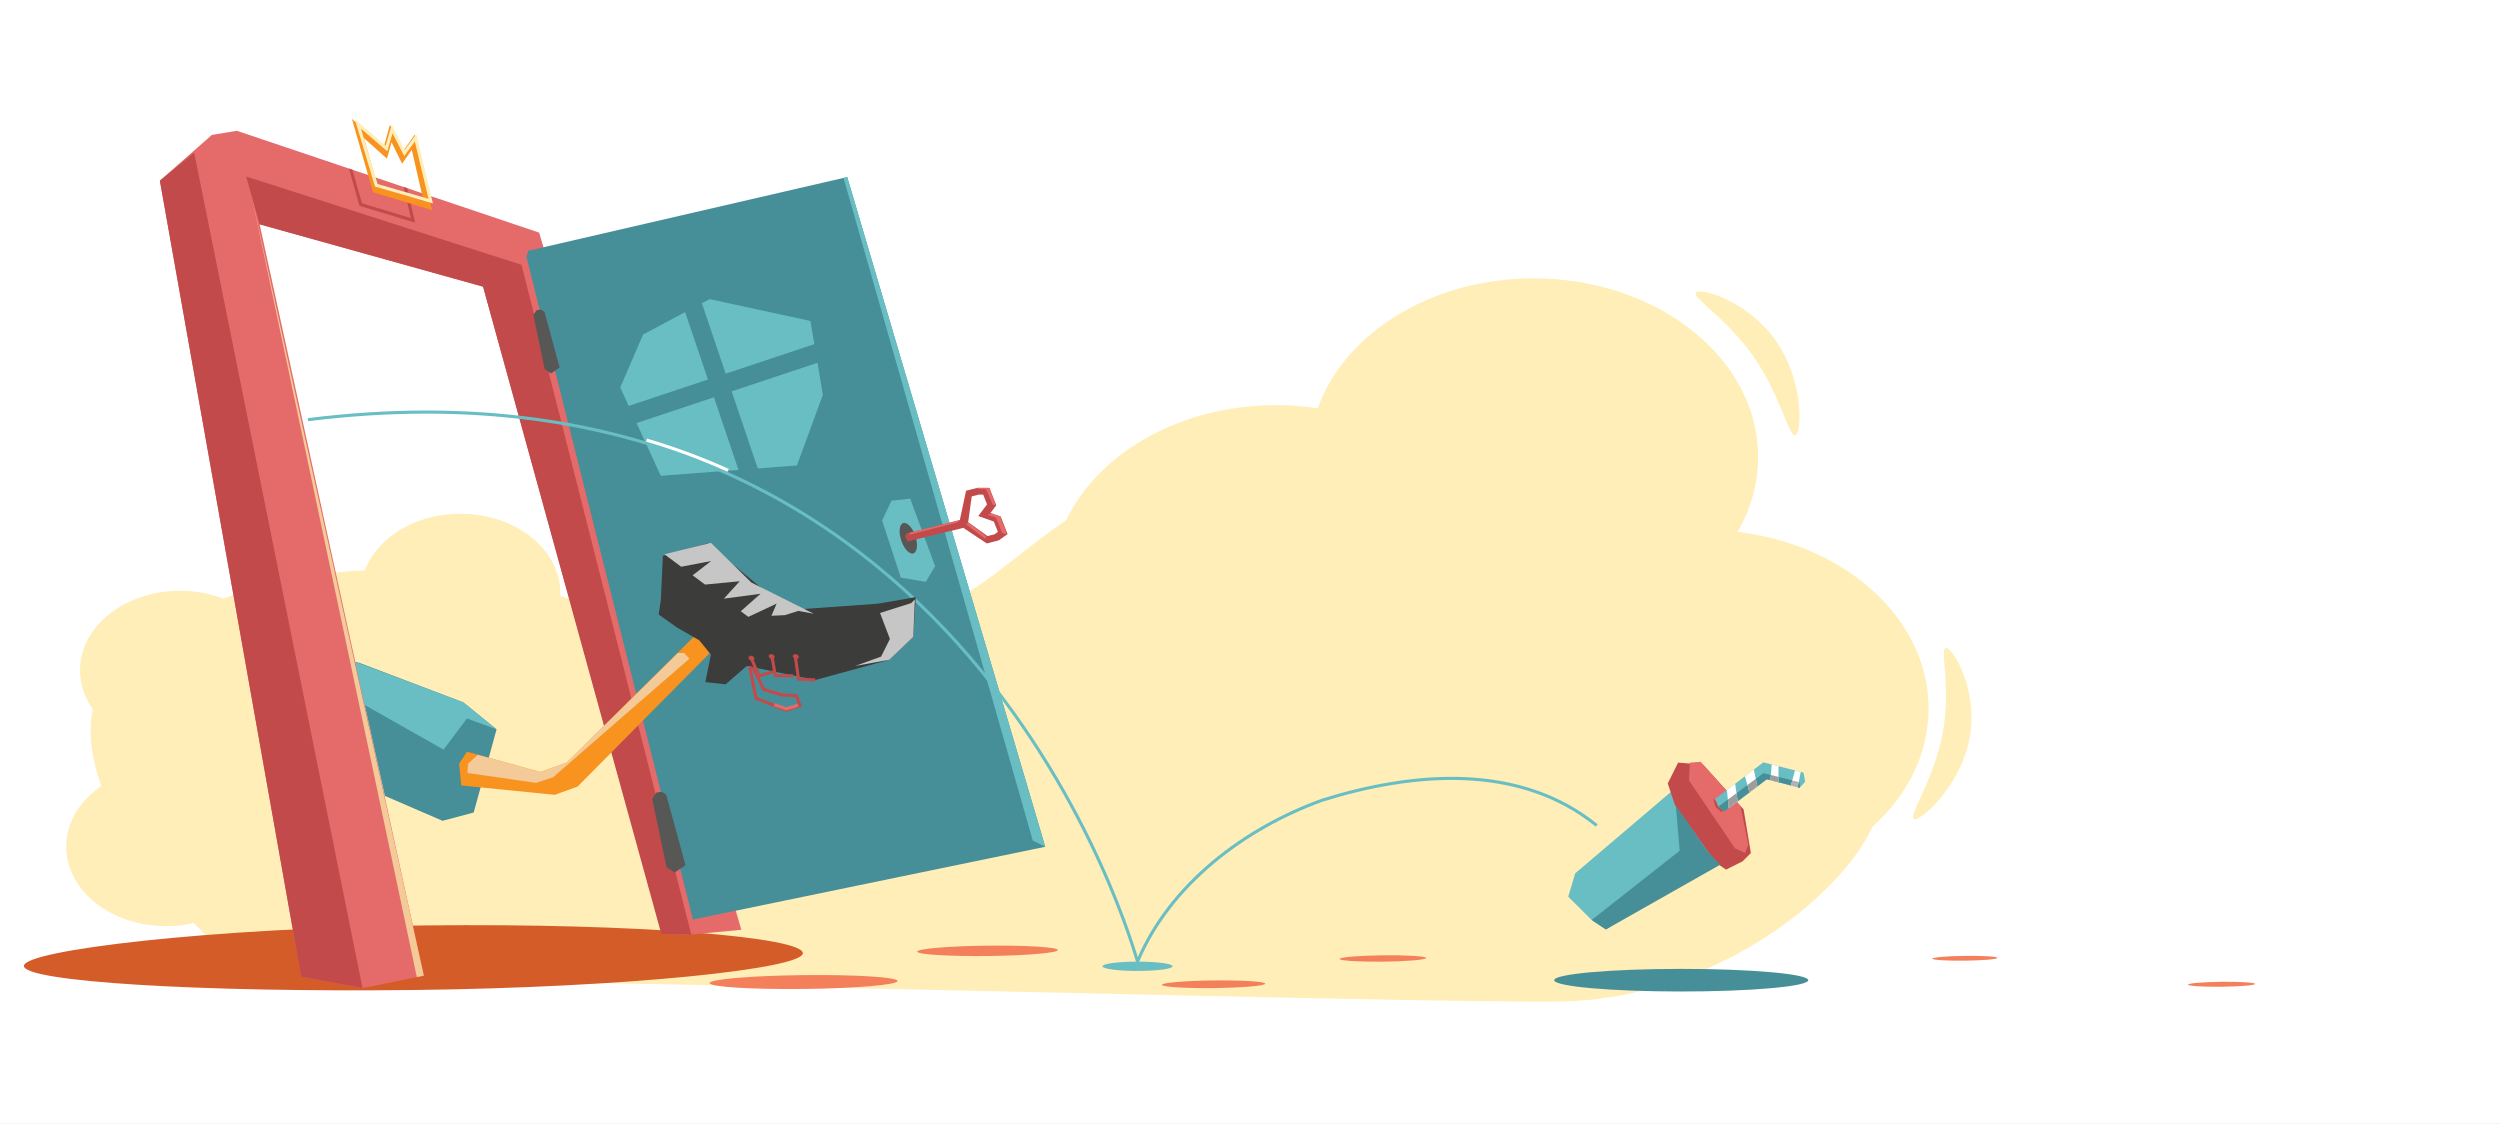
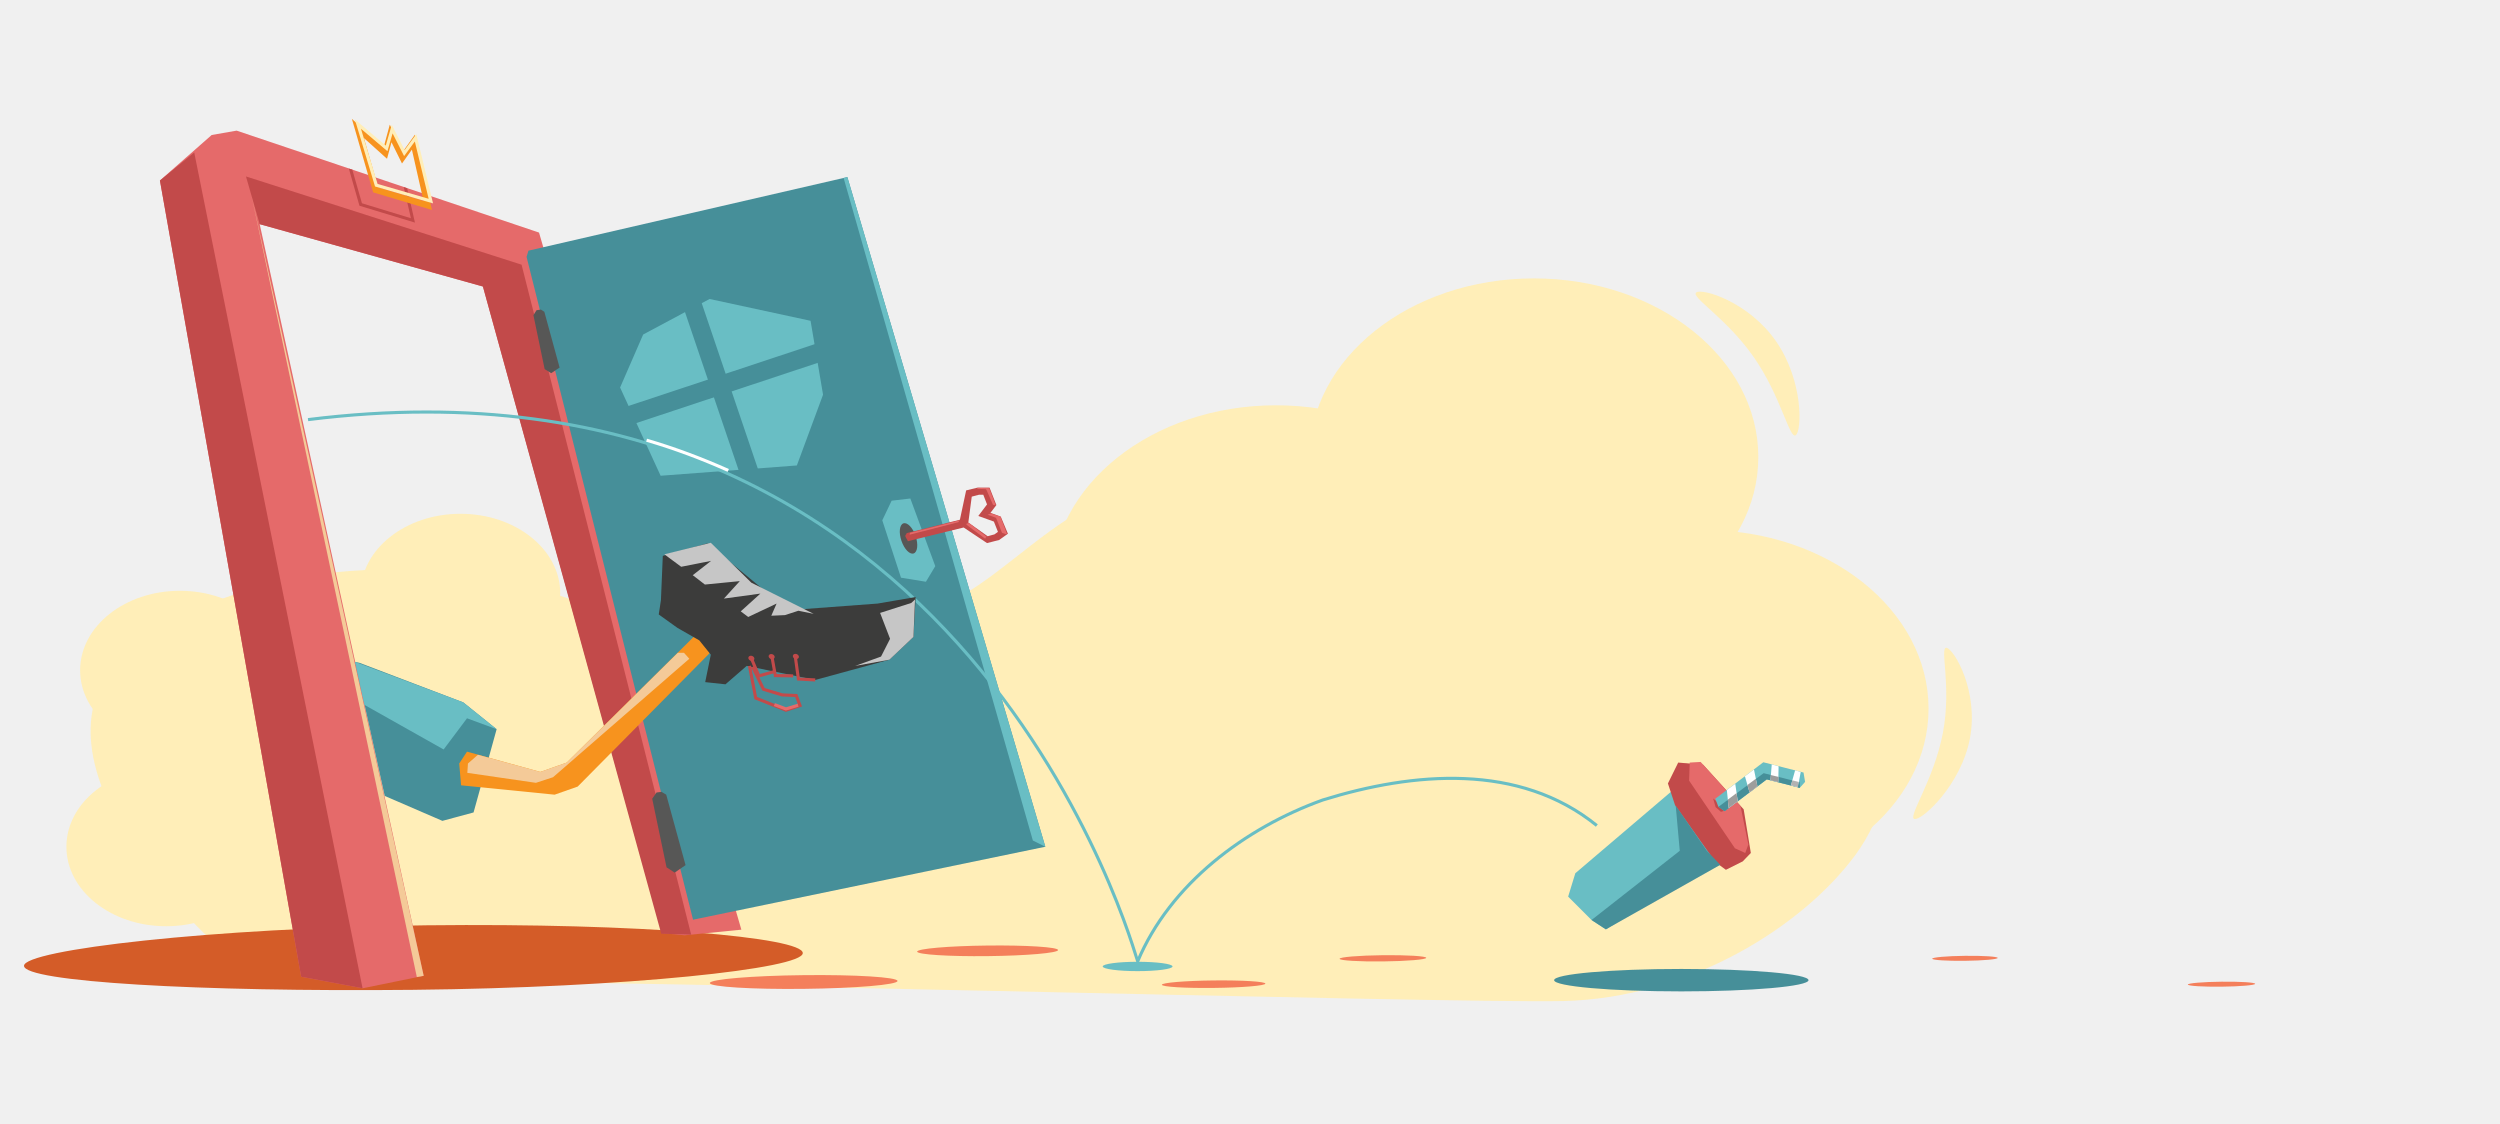
- <svg xmlns="http://www.w3.org/2000/svg" viewBox="0 0 801.91 360.3">
-   <defs>
-     <style>.cls-1{fill:#fff;}.cls-2{fill:#ffeeb8;}.cls-3{fill:#d45c28;}.cls-4{fill:#f47f5b;}.cls-5{fill:#e56a6a;}.cls-6{fill:#468f99;}.cls-7{fill:#c24a4a;}.cls-10,.cls-8{fill:#69bec4;}.cls-9{fill:#575756;}.cls-10{stroke:#468f99;stroke-width:6px;}.cls-10,.cls-12,.cls-13,.cls-19,.cls-20,.cls-21,.cls-22{stroke-miterlimit:10;}.cls-11{fill:#f4ca98;}.cls-12,.cls-13,.cls-19,.cls-20,.cls-21,.cls-22{fill:none;}.cls-12{stroke:#69bec4;}.cls-13{stroke:#fff;}.cls-14{fill:#f7931e;}.cls-15{fill:#3c3c3b;}.cls-16{fill:#c6c6c6;}.cls-17{fill:#9d9d9c;}.cls-18{fill:#b2b2b2;}.cls-19{stroke:#c24a4a;}.cls-20{stroke:#e56a6a;}.cls-21{stroke:#f7931e;stroke-width:2px;}.cls-22{stroke:#ffeeb8;stroke-width:1.02px;}</style>
-   </defs>
-   <g id="GRID_back" data-name="GRID back">
-     <rect class="cls-1" width="801.91" height="360.3" />
-   </g>
+ <svg xmlns="http://www.w3.org/2000/svg" version="1.1" id="Ebene_1" x="0px" y="0px" viewBox="0 0 801.9 360.3" style="enable-background:new 0 0 801.9 360.3;" xml:space="preserve">
+   <style type="text/css">
+ 	.st0{fill:#FFEEB8;}
+ 	.st1{fill:#D45C28;}
+ 	.st2{fill:#F47F5B;}
+ 	.st3{fill:#E56A6A;}
+ 	.st4{fill:#468F99;}
+ 	.st5{fill:#C24A4A;}
+ 	.st6{fill:#69BEC4;}
+ 	.st7{fill:#575756;}
+ 	.st8{fill:none;stroke:#468F99;stroke-width:6;stroke-miterlimit:10;}
+ 	.st9{fill:#F4CA98;}
+ 	.st10{fill:none;stroke:#69BEC4;stroke-miterlimit:10;}
+ 	.st11{fill:none;stroke:#FFFFFF;stroke-miterlimit:10;}
+ 	.st12{fill:#F7931E;}
+ 	.st13{fill:#3C3C3B;}
+ 	.st14{fill:#C6C6C6;}
+ 	.st15{fill:#FFFFFF;}
+ 	.st16{fill:#9D9D9C;}
+ 	.st17{fill:#B2B2B2;}
+ 	.st18{fill:none;stroke:#C24A4A;stroke-miterlimit:10;}
+ 	.st19{fill:none;stroke:#E56A6A;stroke-miterlimit:10;}
+ 	.st20{fill:none;stroke:#F7931E;stroke-width:2;stroke-miterlimit:10;}
+ 	.st21{fill:none;stroke:#FFEEB8;stroke-width:1.02;stroke-miterlimit:10;}
+ </style>
  <g id="Bcakground">
-     <path class="cls-2" d="M118.15,314.92c-37.37,1.8-53.56-16.41-53.56-16.41S-.18,236.78,45.22,205.76s101.8-24.83,133.25-15,28.49,13.37,87.82,11.73,57.21-42.12,121.36-53.09S536,168.69,575.84,186.87s36.33,64.21,19.51,87.23-53.35,46.23-94,47.13c-19.66.43-101.42-1.46-184.75-3.32C227.93,315.94,137.43,314,118.15,314.92Z" />
-     <ellipse class="cls-2" cx="491.95" cy="146.62" rx="72" ry="57.33" />
-     <ellipse class="cls-2" cx="53.28" cy="271.56" rx="32.04" ry="25.52" />
-     <ellipse class="cls-2" cx="147.71" cy="190.31" rx="32.04" ry="25.52" />
-     <ellipse class="cls-2" cx="57.71" cy="215.02" rx="32.04" ry="25.52" />
-     <ellipse class="cls-2" cx="546.62" cy="227.29" rx="72" ry="57.33" />
-     <ellipse class="cls-2" cx="409.28" cy="187.29" rx="72" ry="57.33" />
-     <path class="cls-2" d="M614.07,262.73c-2.38-.44,6.24-12.42,9.07-27.57s-1.2-27.76,1.19-27.31,10.28,13.76,7.45,28.92S616.46,263.18,614.07,262.73Z" />
-     <path class="cls-2" d="M576,139.57c-2,1.39-4.67-12.46-13.48-25.11s-20.41-19.32-18.42-20.71,16.82,3,25.63,15.69S578,138.18,576,139.57Z" />
+     <path class="st0" d="M118.2,314.9c-37.4,1.8-53.6-16.4-53.6-16.4s-64.8-61.7-19.4-92.8s101.8-24.8,133.2-15s28.5,13.4,87.8,11.7   s57.2-42.1,121.4-53.1s148.3,19.3,188.2,37.5s36.3,64.2,19.5,87.2s-53.3,46.2-94,47.1c-19.7,0.4-101.4-1.5-184.8-3.3   C227.9,315.9,137.4,314,118.2,314.9z" />
+     <ellipse class="st0" cx="492" cy="146.6" rx="72" ry="57.3" />
+     <ellipse class="st0" cx="53.3" cy="271.6" rx="32" ry="25.5" />
+     <ellipse class="st0" cx="147.7" cy="190.3" rx="32" ry="25.5" />
+     <ellipse class="st0" cx="57.7" cy="215" rx="32" ry="25.5" />
+     <ellipse class="st0" cx="546.6" cy="227.3" rx="72" ry="57.3" />
+     <ellipse class="st0" cx="409.3" cy="187.3" rx="72" ry="57.3" />
+     <path class="st0" d="M614.1,262.7c-2.4-0.4,6.2-12.4,9.1-27.6s-1.2-27.8,1.2-27.3s10.3,13.8,7.5,28.9S616.5,263.2,614.1,262.7z" />
+     <path class="st0" d="M576,139.6c-2,1.4-4.7-12.5-13.5-25.1s-20.4-19.3-18.4-20.7s16.8,3,25.6,15.7S578,138.2,576,139.6z" />
  </g>
  <g id="overlay">
-     <path class="cls-3" d="M257.53,305.73c.06,5-56.32,11.06-125.14,11.83S7.73,314.87,7.67,309.84s60.12-12.24,129-13S257.47,300.71,257.53,305.73Z" />
-     <ellipse class="cls-4" cx="257.77" cy="314.99" rx="30.15" ry="2.22" transform="translate(-3.52 2.91) rotate(-0.64)" />
-     <ellipse class="cls-4" cx="316.77" cy="304.99" rx="22.56" ry="1.66" transform="translate(-3.39 3.56) rotate(-0.64)" />
-     <ellipse class="cls-4" cx="389.28" cy="315.71" rx="16.58" ry="1.22" transform="translate(-3.51 4.37) rotate(-0.64)" />
-     <ellipse class="cls-4" cx="712.61" cy="315.71" rx="10.77" ry="0.79" transform="translate(-3.49 7.99) rotate(-0.64)" />
-     <ellipse class="cls-4" cx="538.62" cy="315.71" rx="10.77" ry="0.79" transform="translate(-3.5 6.04) rotate(-0.64)" />
-     <ellipse class="cls-4" cx="443.59" cy="307.44" rx="13.9" ry="1.02" transform="translate(-3.41 4.98) rotate(-0.64)" />
-     <ellipse class="cls-4" cx="630.25" cy="307.43" rx="10.46" ry="0.77" transform="translate(-3.58 7.45) rotate(-0.68)" />
-     <polygon class="cls-5" points="67.95 43.29 51.28 57.95 96.61 313.29 116.28 316.95 135.95 312.95 83.28 71.95 154.95 91.95 212.28 299.29 219.62 299.95 237.79 298.24 172.95 74.62 75.95 41.95 67.95 43.29" />
-     <polygon class="cls-6" points="168.86 82.42 169.47 80.43 271.76 56.79 335.28 271.62 222.28 294.95 168.86 82.42" />
-     <polygon class="cls-7" points="62.28 48.95 116.28 316.95 96.61 313.29 51.28 57.95 62.28 48.95" />
-     <polygon class="cls-7" points="83.28 71.95 78.95 56.62 167.28 84.95 221.74 299.84 212.12 299.55 154.95 91.95 83.28 71.95" />
-     <polygon class="cls-8" points="270.59 57.12 331.28 269.62 335.28 271.62 271.76 56.79 270.59 57.12" />
-     <polygon class="cls-9" points="174.64 100.02 173.48 99.31 172.15 99.48 171.08 101.08 174.72 118.41 176.77 119.75 179.52 117.88 174.64 100.02" />
-     <polygon class="cls-9" points="213.7 254.89 212.24 253.99 210.55 254.22 209.2 256.24 213.81 278.19 216.4 279.88 219.89 277.52 213.7 254.89" />
-     <polygon class="cls-8" points="206.28 107.29 198.95 124.29 211.95 152.62 255.62 149.29 263.95 126.62 259.95 102.95 227.62 95.95 206.28 107.29" />
-     <line class="cls-10" x1="219.95" y1="91.29" x2="243.28" y2="160.29" />
-     <line class="cls-10" x1="267.45" y1="111.46" x2="198.2" y2="134.53" />
-     <polygon class="cls-8" points="285.95 160.62 282.95 166.95 288.95 185.29 296.95 186.62 299.95 181.62 291.95 159.95 285.95 160.62" />
-     <ellipse class="cls-9" cx="291.35" cy="172.68" rx="2.37" ry="5.13" transform="translate(-40.08 102.96) rotate(-18.78)" />
-     <path class="cls-7" d="M321,165.7l-3.29-1.16,1.86-2.46-2.21-5.61h-3.78l-3.7.93-2,9.4-17.15,4.32c0,.48-.4.4-.37.88s.73,1.24.75,1.68L309,169.32l7.53,5,3.85-1,2.82-2Zm-2,5.69-2.23.56-6.22-4.44,1.15-8.29,2.31-.58h1.36l1.24,3.15-2.83,3.74,5,1.76,1.31,3.31Z" />
-     <path class="cls-5" d="M291.77,171.5l15.57-4,.38-.64-15.89,4C291.82,171.26,291.76,171.25,291.77,171.5Z" />
-     <polygon class="cls-5" points="313.33 156.84 316.41 156.95 317.27 156.58 313.73 156.51 313.33 156.84" />
-     <polygon class="cls-5" points="316.39 157.13 318.46 161.91 319.43 162.09 317.33 156.58 315.96 156.64 316.39 157.13" />
-     <polygon class="cls-5" points="316.83 165.15 319.51 166.05 321.41 170.92 322.49 171.27 322.98 171.27 320.88 165.7 317.79 164.68 316.83 165.15" />
-     <polygon class="cls-5" points="310.46 167.77 310.02 168.03 310.02 168.27 315.99 172.82 316.22 172.35 316.48 172.2 310.96 167.86 310.46 167.77" />
-     <polygon class="cls-11" points="80.7 62.84 133.7 313.41 135.95 312.95 80.7 62.84" />
+     <path class="st1" d="M257.5,305.7c0.1,5-56.3,11.1-125.1,11.8S7.7,314.9,7.7,309.8s60.1-12.2,129-13S257.5,300.7,257.5,305.7z" />
+     <ellipse transform="matrix(0.9999 -1.116988e-02 1.116988e-02 0.9999 -3.5024 2.8987)" class="st2" cx="257.8" cy="315" rx="30.1" ry="2.2" />
+     <ellipse transform="matrix(0.9999 -1.116988e-02 1.116988e-02 0.9999 -3.387 3.5573)" class="st2" cx="316.8" cy="305" rx="22.6" ry="1.7" />
+     <ellipse transform="matrix(0.9999 -1.116988e-02 1.116988e-02 0.9999 -3.5022 4.3678)" class="st2" cx="389.3" cy="315.7" rx="16.6" ry="1.2" />
+     <ellipse transform="matrix(0.9999 -1.116988e-02 1.116988e-02 0.9999 -3.4821 7.9794)" class="st2" cx="712.6" cy="315.7" rx="10.8" ry="0.8" />
+     <ellipse transform="matrix(0.9999 -1.116988e-02 1.116988e-02 0.9999 -3.4929 6.0359)" class="st2" cx="538.6" cy="315.7" rx="10.8" ry="0.8" />
+     <ellipse transform="matrix(0.9999 -1.116988e-02 1.116988e-02 0.9999 -3.4065 4.974)" class="st2" cx="443.6" cy="307.4" rx="13.9" ry="1" />
+     <ellipse transform="matrix(0.9999 -1.186796e-02 1.186796e-02 0.9999 -3.6036 7.5017)" class="st2" cx="630.3" cy="307.4" rx="10.5" ry="0.8" />
+     <polygon class="st3" points="67.9,43.3 51.3,57.9 96.6,313.3 116.3,317 135.9,313 83.3,71.9 154.9,91.9 212.3,299.3 219.6,300    237.8,298.2 172.9,74.6 75.9,41.9  " />
+     <polygon class="st4" points="168.9,82.4 169.5,80.4 271.8,56.8 335.3,271.6 222.3,295  " />
+     <polygon class="st5" points="62.3,48.9 116.3,317 96.6,313.3 51.3,57.9  " />
+     <polygon class="st5" points="83.3,71.9 78.9,56.6 167.3,84.9 221.7,299.8 212.1,299.5 154.9,91.9  " />
+     <polygon class="st6" points="270.6,57.1 331.3,269.6 335.3,271.6 271.8,56.8  " />
+     <polygon class="st7" points="174.6,100 173.5,99.3 172.1,99.5 171.1,101.1 174.7,118.4 176.8,119.7 179.5,117.9  " />
+     <polygon class="st7" points="213.7,254.9 212.2,254 210.6,254.2 209.2,256.2 213.8,278.2 216.4,279.9 219.9,277.5  " />
+     <polygon class="st6" points="206.3,107.3 198.9,124.3 211.9,152.6 255.6,149.3 264,126.6 260,102.9 227.6,95.9  " />
+     <line class="st8" x1="219.9" y1="91.3" x2="243.3" y2="160.3" />
+     <line class="st8" x1="267.5" y1="111.5" x2="198.2" y2="134.5" />
+     <polygon class="st6" points="286,160.6 283,166.9 289,185.3 297,186.6 300,181.6 292,159.9  " />
+     <ellipse transform="matrix(0.9468 -0.3219 0.3219 0.9468 -40.0714 102.9877)" class="st7" cx="291.4" cy="172.7" rx="2.4" ry="5.1" />
+     <path class="st5" d="M321,165.7l-3.3-1.2l1.9-2.5l-2.2-5.6h-3.8l-3.7,0.9l-2,9.4l-17.1,4.3c0,0.5-0.4,0.4-0.4,0.9s0.7,1.2,0.8,1.7   l17.9-4.4l7.5,5l3.9-1l2.8-2L321,165.7z M319,171.4l-2.2,0.6l-6.2-4.4l1.1-8.3l2.3-0.6h1.4l1.2,3.1l-2.8,3.7l5,1.8l1.3,3.3   L319,171.4z" />
+     <path class="st3" d="M291.8,171.5l15.6-4l0.4-0.6l-15.9,4C291.8,171.3,291.8,171.2,291.8,171.5z" />
+     <polygon class="st3" points="313.3,156.8 316.4,156.9 317.3,156.6 313.7,156.5  " />
+     <polygon class="st3" points="316.4,157.1 318.5,161.9 319.4,162.1 317.3,156.6 316,156.6  " />
+     <polygon class="st3" points="316.8,165.1 319.5,166.1 321.4,170.9 322.5,171.3 323,171.3 320.9,165.7 317.8,164.7  " />
+     <polygon class="st3" points="310.5,167.8 310,168 310,168.3 316,172.8 316.2,172.4 316.5,172.2 311,167.9  " />
+     <polygon class="st9" points="80.7,62.8 133.7,313.4 135.9,313  " />
  </g>
-   <g id="Ebene_8" data-name="Ebene 8">
-     <polygon class="cls-6" points="115.28 212.62 148.62 225.29 159.28 233.95 151.95 260.62 141.95 263.29 123.45 255.29 113.95 212.3 115.28 212.62" />
-     <path class="cls-12" d="M98.78,134.62c212-26.5,265.3,171.59,266.09,173.83,10.41-24.83,34.41-42.83,59.41-51.83,29-9,63-12,87.88,8.16" />
-     <path class="cls-13" d="M207.4,141.17a201.91,201.91,0,0,1,26.17,9.7" />
-     <polygon class="cls-14" points="147.28 244.95 147.95 251.95 177.95 254.95 185.28 252.29 230.19 206.93 224.15 202.67 181.78 244.62 173.28 247.62 149.78 241.12 147.28 244.95" />
-     <polygon class="cls-15" points="211.97 192.46 211.28 197.12 217.28 201.37 224.28 205.37 228.03 209.97 226.25 218.8 232.73 219.51 239.53 213.62 261.53 218.12 285.28 211.62 292.95 204.29 293.73 191.54 281.52 193.65 256.04 195.46 244.62 188.95 226.95 174.29 212.62 178.29 211.97 192.46" />
-     <polygon class="cls-16" points="213.12 177.79 218.49 181.79 228.12 179.95 222.17 184.54 223.91 185.84 226.15 187.51 237.28 186.45 232.19 192.02 243.95 190.45 237.61 196.07 240.03 197.87 249.12 193.62 247.44 197.52 251.78 197.31 256.12 195.95 261.03 196.87 241.03 186.87 228.03 174.12 213.12 177.79" />
-     <ellipse class="cls-8" cx="364.87" cy="309.95" rx="11.25" ry="1.5" />
-     <polygon class="cls-8" points="505.28 280.12 503.03 287.62 510.55 295.1 515.11 298.14 552.7 274.39 539.41 257.51 538.99 251.45 505.28 280.12" />
-     <polygon class="cls-7" points="538.28 244.62 534.95 251.29 537.28 258.29 550.28 276.62 553.62 278.95 558.95 276.29 561.62 273.62 559.28 259.62 546.28 245.29 538.28 244.62" />
-     <polygon class="cls-5" points="556.53 272.12 541.78 250.37 542.03 244.62 545.53 244.37 558.28 258.62 560.78 270.87 559.78 273.62 556.53 272.12" />
-     <polygon class="cls-6" points="537.53 258.37 538.78 272.87 510.55 295.1 515.11 298.14 551.78 277.37 547.53 272.87 537.53 258.37" />
-     <polygon class="cls-7" points="549.53 256.12 550.28 258.87 552.03 260.37 553.78 259.87 551.79 258.11 549.53 256.12" />
-     <polygon class="cls-8" points="553.17 260.24 551.66 259.12 551.16 258.75 550.15 256.25 565.61 244.53 578.52 247.82 579.03 250.75 577.29 252.67 566.71 249.97 553.17 260.24" />
-     <ellipse class="cls-6" cx="539.28" cy="314.41" rx="40.75" ry="3.63" />
-     <polygon class="cls-6" points="565.66 248 577.16 250.87 577.29 252.67 566.71 249.97 553.17 260.24 551.16 258.75 565.66 248" />
-     <polygon class="cls-1" points="557.39 257.04 556.57 251.38 553.92 253.39 554.53 259.2 557.39 257.04" />
-     <polygon class="cls-1" points="562.56 246.83 559.72 249 561.17 254.17 563.71 252.24 562.56 246.83" />
-     <polygon class="cls-1" points="570.44 250.92 570.5 245.78 568.29 245.21 567.92 250.28 570.44 250.92" />
-     <polygon class="cls-1" points="577.6 247.59 575.77 247.12 574.9 250.33 574.46 251.95 576.68 252.51 577.6 247.59" />
-     <polygon class="cls-6" points="577.16 250.87 577 250.83 576.68 252.51 577.29 252.67 577.16 250.87" />
-     <polygon class="cls-1" points="554.53 259.2 557.39 257.04 557.39 257.04 554.53 259.2 554.53 259.2" />
-     <polygon class="cls-17" points="554.24 256.46 554.53 259.2 557.39 257.04 557.01 254.41 554.24 256.46" />
-     <polygon class="cls-1" points="561.17 254.17 562.49 253.16 561.17 254.17 561.17 254.17" />
-     <polygon class="cls-17" points="563.2 249.82 560.51 251.81 561.17 254.17 562.49 253.16 563.71 252.24 563.2 249.82" />
-     <polygon class="cls-1" points="567.92 250.28 570.44 250.92 570.44 250.92 567.92 250.28 567.92 250.28" />
-     <polygon class="cls-17" points="568.04 248.59 567.92 250.28 570.44 250.92 570.46 249.2 568.04 248.59" />
-     <polygon class="cls-1" points="576.68 252.51 576.68 252.51 575.48 252.21 576.68 252.51" />
-     <polygon class="cls-18" points="575.66 250.54 576.87 250.75 576.68 252.51 574.46 251.95 574.9 250.33 575.66 250.54" />
-     <polygon class="cls-8" points="116.95 226.12 142.28 240.45 149.78 230.45 159.28 233.95 148.62 225.29 113.95 212.3 116.95 226.12" />
-     <polygon class="cls-11" points="153.28 242.12 150.12 244.95 149.95 247.95 171.95 251.12 177.45 249.29 221.12 211.29 219.45 209.45 217.45 209.45 181.78 244.62 173.28 247.62 153.28 242.12" />
-     <polygon class="cls-16" points="292.28 193.45 282.28 196.62 285.45 204.95 282.62 210.62 274.28 213.62 285.28 211.62 292.95 204.29 293.45 192.29 292.28 193.45" />
-     <polyline class="cls-19" points="241.12 211.45 243.45 216.79 248.78 215.29" />
-     <polyline class="cls-19" points="247.63 210.64 248.69 216.7 254.45 216.79" />
-     <polyline class="cls-19" points="255.13 210.64 256.12 217.79 261.53 218.12" />
-     <ellipse class="cls-7" cx="241.06" cy="211.15" rx="0.75" ry="1" transform="translate(-44.17 357.23) rotate(-68.34)" />
-     <ellipse class="cls-7" cx="247.53" cy="210.62" rx="0.75" ry="1" transform="translate(-39.59 362.91) rotate(-68.34)" />
-     <ellipse class="cls-7" cx="255.28" cy="210.62" rx="0.75" ry="1" transform="translate(-34.71 370.11) rotate(-68.34)" />
-     <polyline class="cls-19" points="240.45 213.62 242.45 223.95 252.12 227.79 256.62 226.29 255.45 223.12 250.95 222.95 244.95 221.12 241.45 213.95" />
-     <polyline class="cls-20" points="248.37 226.04 252.12 227.37 256.03 226.2" />
-     <polygon class="cls-7" points="133.15 71.42 115.31 66.01 111.94 54.08 113.02 54.44 116.12 65.21 131.79 69.96 129.5 59.99 130.61 60.36 133.15 71.42" />
-     <polygon class="cls-21" points="120.47 60.86 114.8 41.2 123.59 49.07 125.34 42.82 129.12 50.53 132.55 45.61 137.22 65.94 120.47 60.86" />
-     <polygon class="cls-22" points="120.7 59.43 114.8 39.77 123.96 47.64 125.78 41.39 129.73 49.1 133.29 44.18 138.16 64.52 120.7 59.43" />
+   <g id="Ebene_8">
+     <polygon class="st4" points="115.3,212.6 148.6,225.3 159.3,233.9 151.9,260.6 141.9,263.3 123.4,255.3 113.9,212.3  " />
+     <path class="st10" d="M98.8,134.6c212-26.5,265.3,171.6,266.1,173.8c10.4-24.8,34.4-42.8,59.4-51.8c29-9,63-12,87.9,8.2" />
+     <path class="st11" d="M207.4,141.2c8.9,2.6,17.7,5.9,26.2,9.7" />
+     <polygon class="st12" points="147.3,244.9 147.9,251.9 177.9,254.9 185.3,252.3 230.2,206.9 224.1,202.7 181.8,244.6 173.3,247.6    149.8,241.1  " />
+     <polygon class="st13" points="212,192.5 211.3,197.1 217.3,201.4 224.3,205.4 228,210 226.2,218.8 232.7,219.5 239.5,213.6    261.5,218.1 285.3,211.6 293,204.3 293.7,191.5 281.5,193.6 256,195.5 244.6,188.9 226.9,174.3 212.6,178.3  " />
+     <polygon class="st14" points="213.1,177.8 218.5,181.8 228.1,179.9 222.2,184.5 223.9,185.8 226.1,187.5 237.3,186.4 232.2,192    243.9,190.4 237.6,196.1 240,197.9 249.1,193.6 247.4,197.5 251.8,197.3 256.1,195.9 261,196.9 241,186.9 228,174.1  " />
+     <ellipse class="st6" cx="364.9" cy="310" rx="11.2" ry="1.5" />
+     <polygon class="st6" points="505.3,280.1 503,287.6 510.5,295.1 515.1,298.1 552.7,274.4 539.4,257.5 539,251.4  " />
+     <polygon class="st5" points="538.3,244.6 535,251.3 537.3,258.3 550.3,276.6 553.6,279 559,276.3 561.6,273.6 559.3,259.6    546.3,245.3  " />
+     <polygon class="st3" points="556.5,272.1 541.8,250.4 542,244.6 545.5,244.4 558.3,258.6 560.8,270.9 559.8,273.6  " />
+     <polygon class="st4" points="537.5,258.4 538.8,272.9 510.5,295.1 515.1,298.1 551.8,277.4 547.5,272.9  " />
+     <polygon class="st5" points="549.5,256.1 550.3,258.9 552,260.4 553.8,259.9 551.8,258.1  " />
+     <polygon class="st6" points="553.2,260.2 551.7,259.1 551.2,258.8 550.2,256.2 565.6,244.5 578.5,247.8 579,250.8 577.3,252.7    566.7,250  " />
+     <ellipse class="st4" cx="539.3" cy="314.4" rx="40.8" ry="3.6" />
+     <polygon class="st4" points="565.7,248 577.2,250.9 577.3,252.7 566.7,250 553.2,260.2 551.2,258.8  " />
+     <polygon class="st15" points="557.4,257 556.6,251.4 553.9,253.4 554.5,259.2  " />
+     <polygon class="st15" points="562.6,246.8 559.7,249 561.2,254.2 563.7,252.2  " />
+     <polygon class="st15" points="570.4,250.9 570.5,245.8 568.3,245.2 567.9,250.3  " />
+     <polygon class="st15" points="577.6,247.6 575.8,247.1 574.9,250.3 574.5,251.9 576.7,252.5  " />
+     <polygon class="st4" points="577.2,250.9 577,250.8 576.7,252.5 577.3,252.7  " />
+     <polygon class="st15" points="554.5,259.2 557.4,257 557.4,257 554.5,259.2  " />
+     <polygon class="st16" points="554.2,256.5 554.5,259.2 557.4,257 557,254.4  " />
+     <polygon class="st15" points="561.2,254.2 562.5,253.2 561.2,254.2  " />
+     <polygon class="st16" points="563.2,249.8 560.5,251.8 561.2,254.2 562.5,253.2 563.7,252.2  " />
+     <polygon class="st15" points="567.9,250.3 570.4,250.9 570.4,250.9 567.9,250.3  " />
+     <polygon class="st16" points="568,248.6 567.9,250.3 570.4,250.9 570.5,249.2  " />
+     <polygon class="st15" points="576.7,252.5 576.7,252.5 575.5,252.2  " />
+     <polygon class="st17" points="575.7,250.5 576.9,250.8 576.7,252.5 574.5,251.9 574.9,250.3  " />
+     <polygon class="st6" points="116.9,226.1 142.3,240.4 149.8,230.4 159.3,233.9 148.6,225.3 113.9,212.3  " />
+     <polygon class="st9" points="153.3,242.1 150.1,244.9 149.9,247.9 171.9,251.1 177.4,249.3 221.1,211.3 219.4,209.4 217.4,209.4    181.8,244.6 173.3,247.6  " />
+     <polygon class="st14" points="292.3,193.4 282.3,196.6 285.5,204.9 282.6,210.6 274.3,213.6 285.3,211.6 293,204.3 293.5,192.3     " />
+     <polyline class="st18" points="241.1,211.4 243.4,216.8 248.8,215.3  " />
+     <polyline class="st18" points="247.6,210.6 248.7,216.7 254.4,216.8  " />
+     <polyline class="st18" points="255.1,210.6 256.1,217.8 261.5,218.1  " />
+     <ellipse transform="matrix(0.3691 -0.9294 0.9294 0.3691 -44.1426 357.2254)" class="st5" cx="241" cy="211.1" rx="0.8" ry="1" />
+     <ellipse transform="matrix(0.3691 -0.9294 0.9294 0.3691 -39.5657 362.91)" class="st5" cx="247.5" cy="210.6" rx="0.8" ry="1" />
+     <ellipse transform="matrix(0.3691 -0.9294 0.9294 0.3691 -34.6796 370.1022)" class="st5" cx="255.3" cy="210.6" rx="0.8" ry="1" />
+     <polyline class="st18" points="240.4,213.6 242.4,223.9 252.1,227.8 256.6,226.3 255.4,223.1 250.9,222.9 244.9,221.1 241.4,213.9     " />
+     <polyline class="st19" points="248.4,226 252.1,227.4 256,226.2  " />
+     <polygon class="st5" points="133.1,71.4 115.3,66 111.9,54.1 113,54.4 116.1,65.2 131.8,70 129.5,60 130.6,60.4  " />
+     <polygon class="st20" points="120.5,60.9 114.8,41.2 123.6,49.1 125.3,42.8 129.1,50.5 132.6,45.6 137.2,65.9  " />
+     <polygon class="st21" points="120.7,59.4 114.8,39.8 124,47.6 125.8,41.4 129.7,49.1 133.3,44.2 138.2,64.5  " />
  </g>
</svg>
